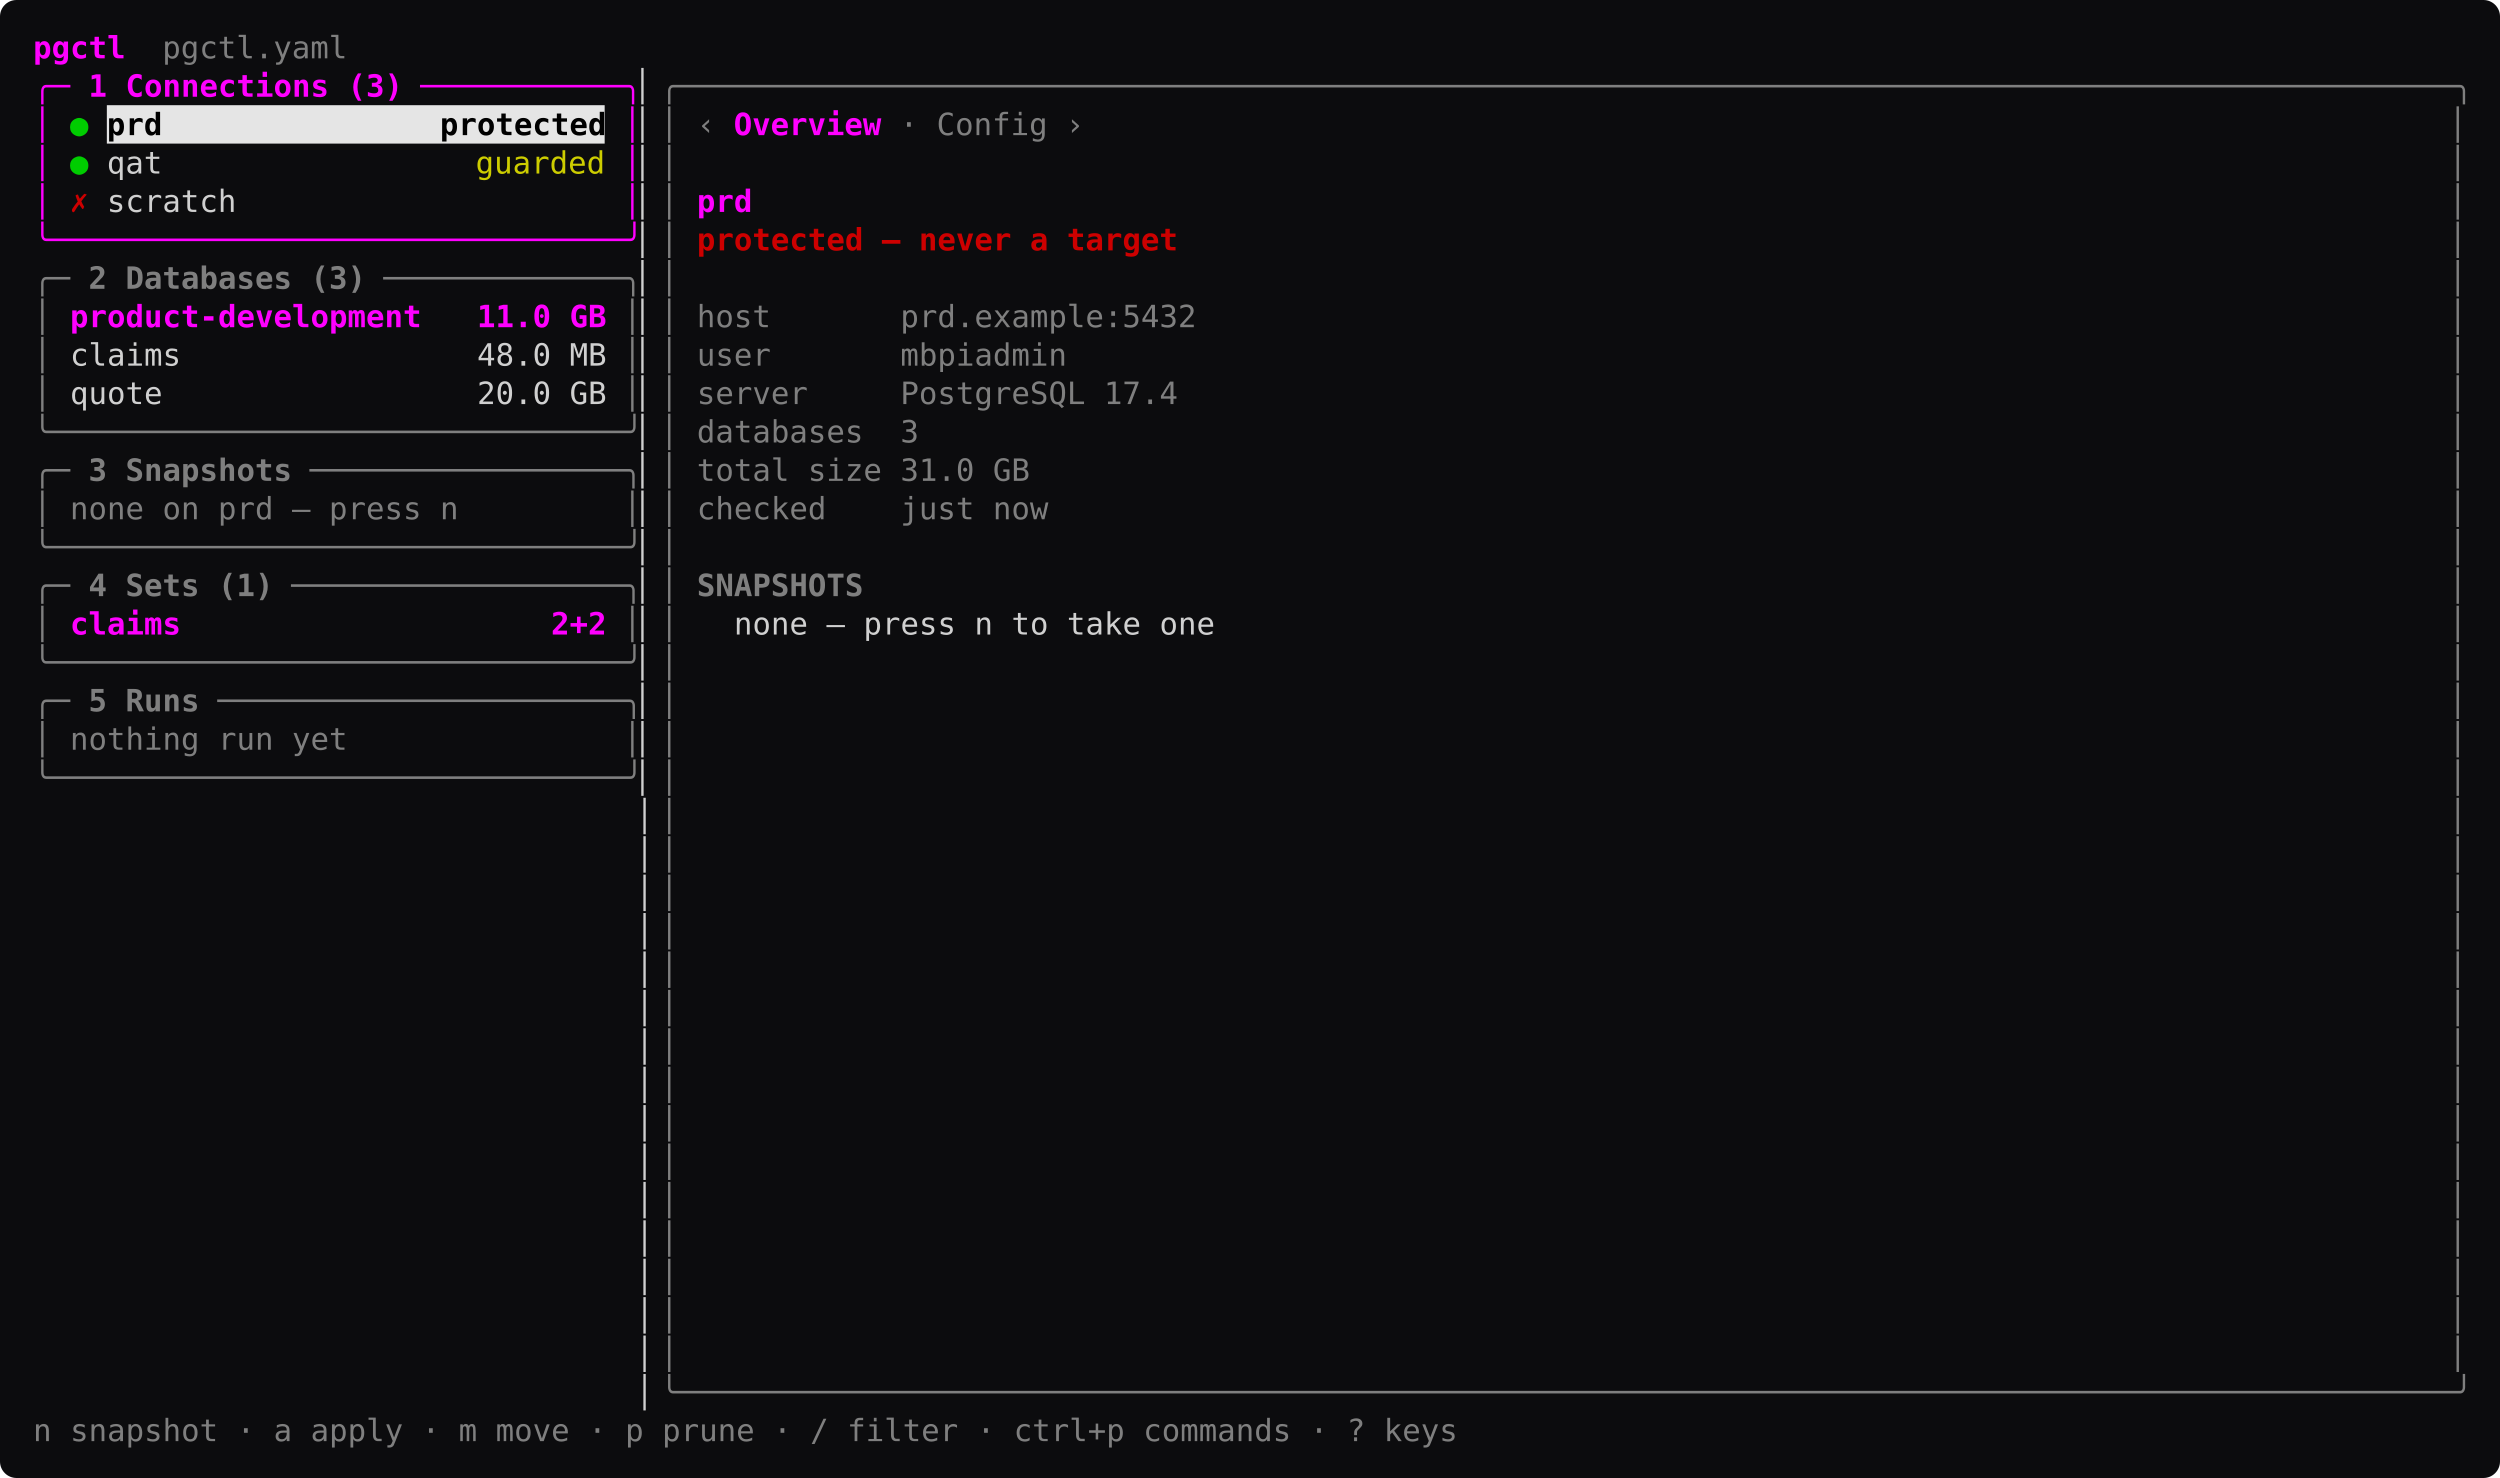
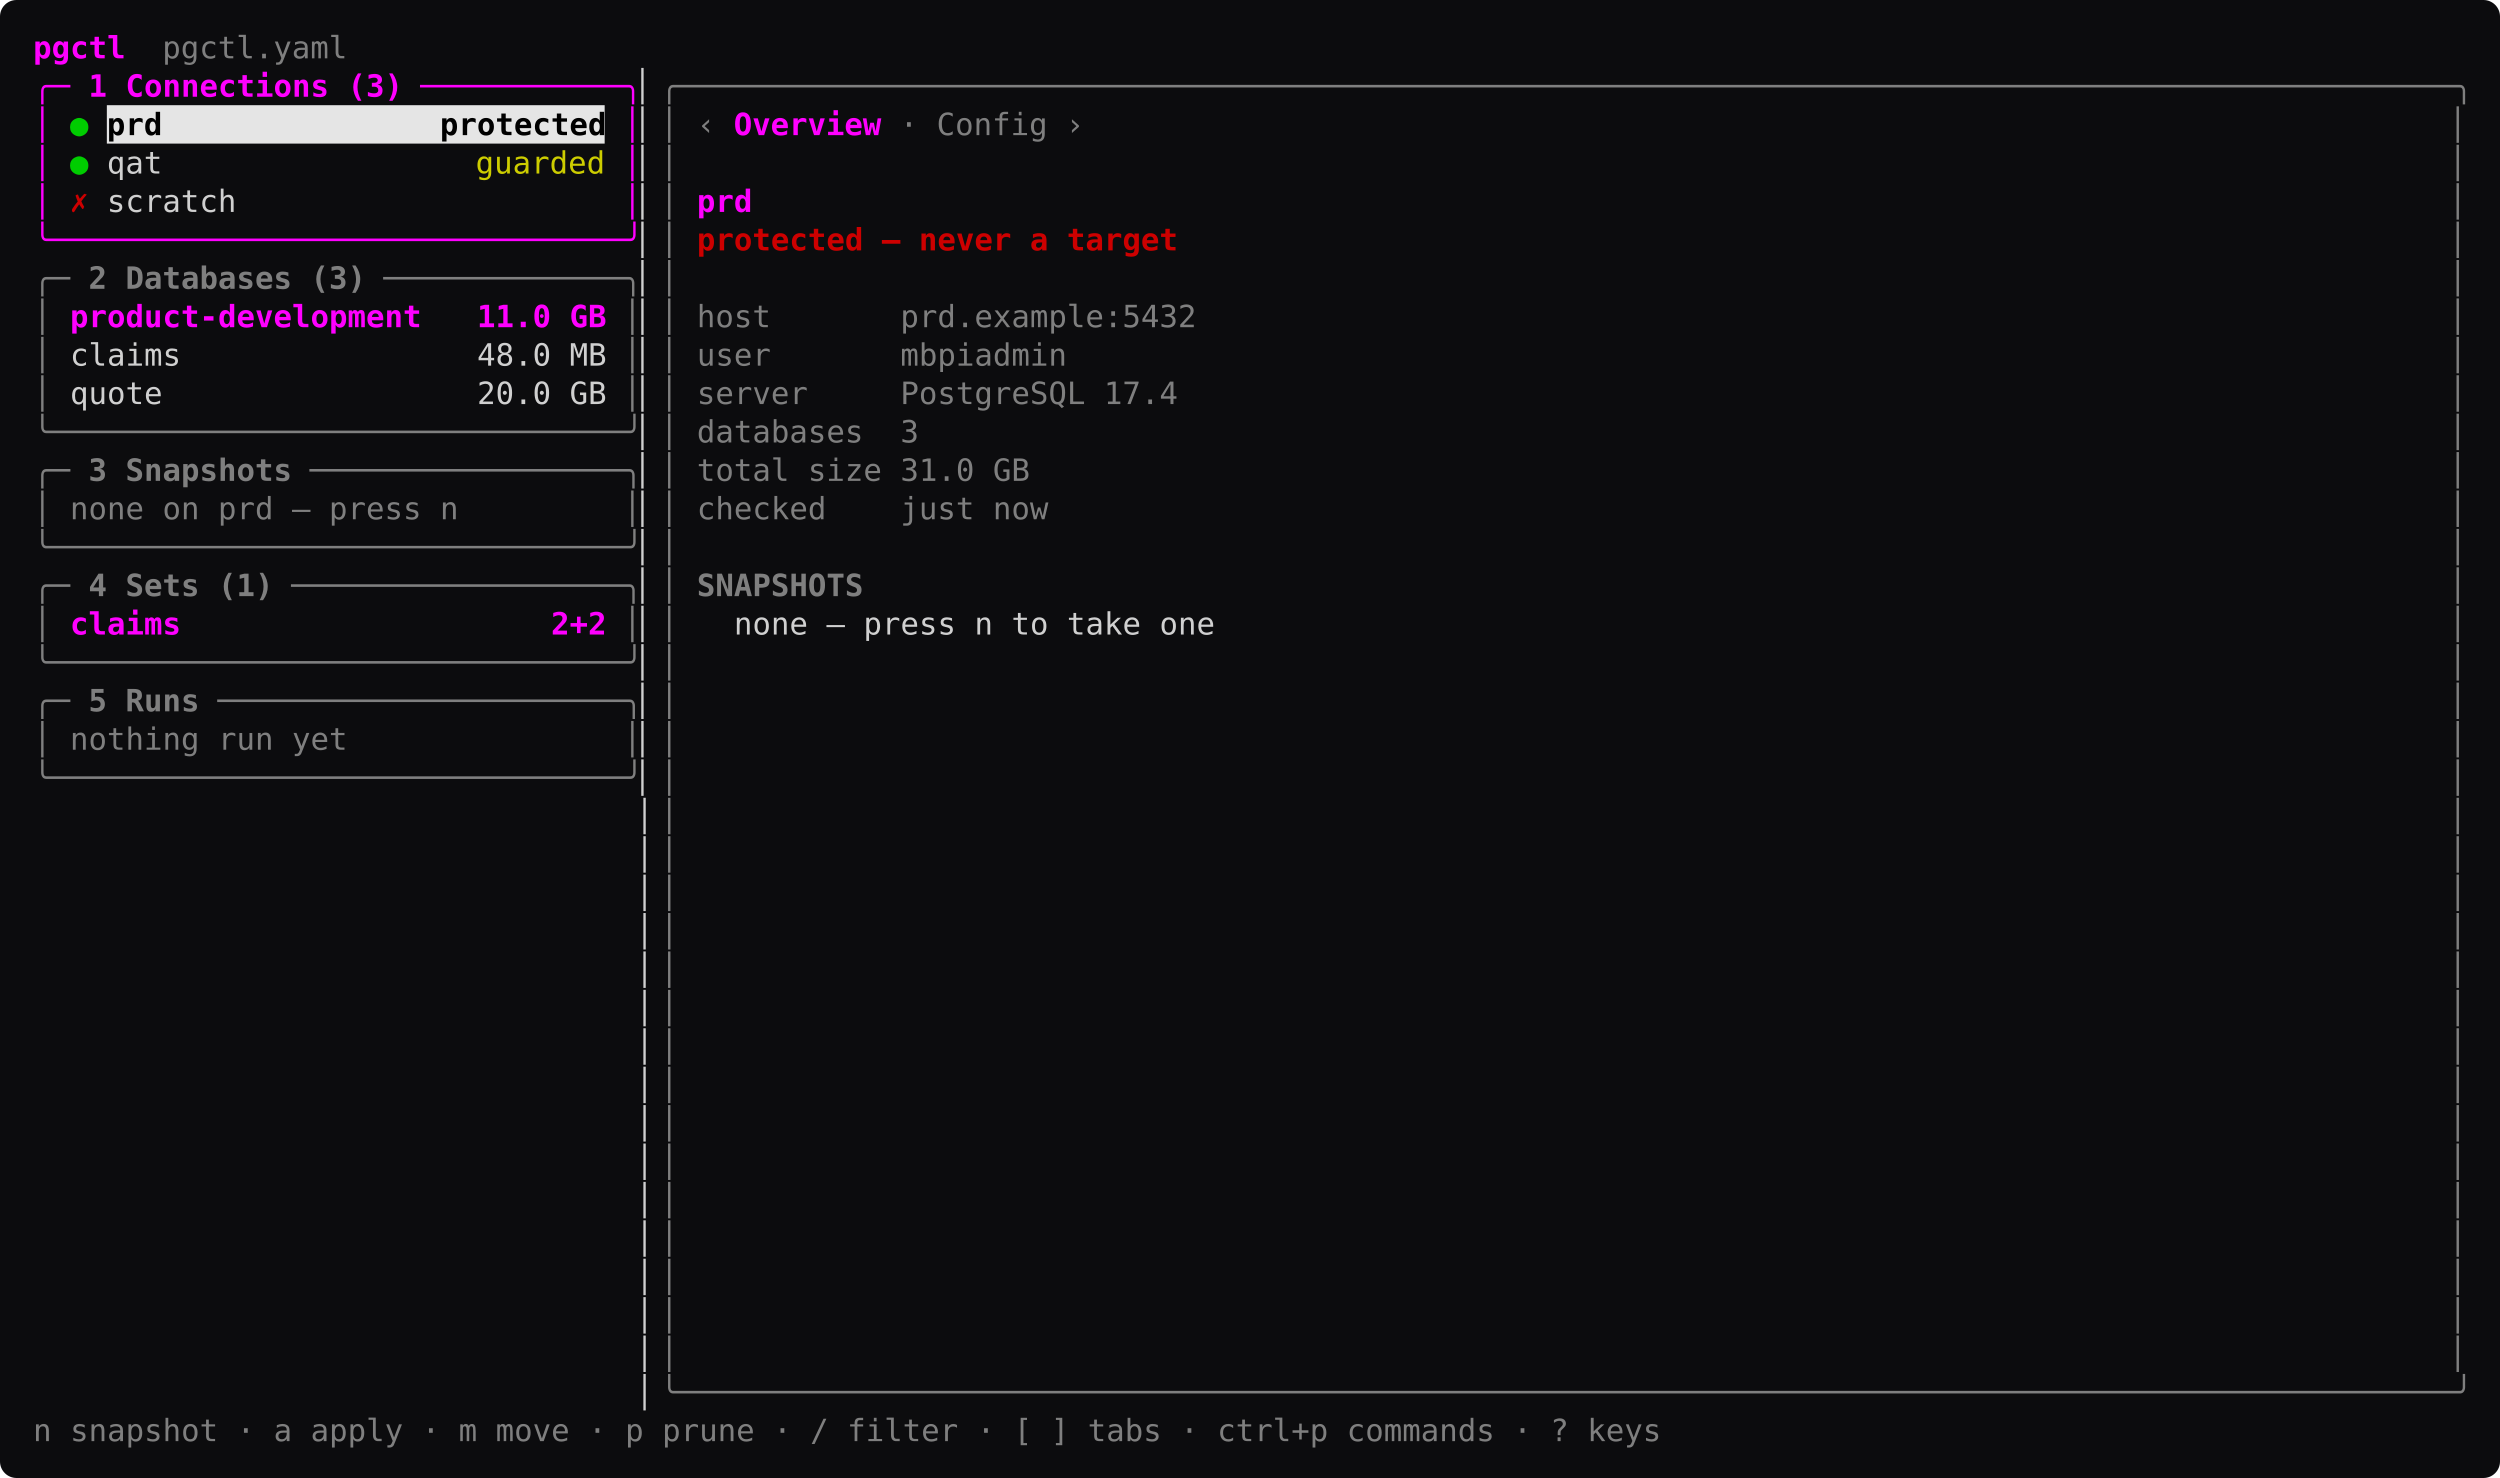
<svg xmlns="http://www.w3.org/2000/svg" width="1057.6" height="625.25" viewBox="0 0 1057.6 625.25" font-family="ui-monospace, 'SF Mono', SFMono-Regular, Menlo, Consolas, 'DejaVu Sans Mono', monospace" font-size="13" role="img">
  <rect width="1057.6" height="625.25" rx="7" fill="#0c0c0e" />
  <rect x="45.2" y="44.5" width="210.6" height="16.25" fill="#e5e5e5" />
  <text x="14" y="24.68" textLength="39" lengthAdjust="spacing" fill="#ff00ff" font-weight="600" xml:space="preserve">pgctl</text>
  <text x="53" y="24.68" textLength="93.6" lengthAdjust="spacing" fill="#7f7f7f" xml:space="preserve">  pgctl.yaml</text>
  <text x="14" y="40.92" textLength="15.6" lengthAdjust="spacing" fill="#ff00ff" xml:space="preserve">╭─</text>
  <text x="29.6" y="40.92" textLength="140.4" lengthAdjust="spacing" fill="#ff00ff" font-weight="600" xml:space="preserve"> 1 Connections (3)</text>
  <text x="177.8" y="40.92" textLength="93.6" lengthAdjust="spacing" fill="#ff00ff" xml:space="preserve">───────────╮</text>
  <text x="271.4" y="40.92" textLength="7.8" lengthAdjust="spacing" fill="#d0d0d0" xml:space="preserve">▏</text>
  <text x="279.2" y="40.92" textLength="764.4" lengthAdjust="spacing" fill="#7f7f7f" xml:space="preserve">╭────────────────────────────────────────────────────────────────────────────────────────────────╮</text>
  <text x="14" y="57.17" textLength="7.8" lengthAdjust="spacing" fill="#ff00ff" xml:space="preserve">│</text>
  <text x="29.6" y="57.17" textLength="7.8" lengthAdjust="spacing" fill="#00cd00" xml:space="preserve">●</text>
  <text x="45.2" y="57.17" textLength="210.6" lengthAdjust="spacing" fill="#000000" font-weight="600" xml:space="preserve">prd               protected</text>
  <text x="263.6" y="57.17" textLength="7.8" lengthAdjust="spacing" fill="#ff00ff" xml:space="preserve">│</text>
  <text x="271.4" y="57.17" textLength="7.8" lengthAdjust="spacing" fill="#d0d0d0" xml:space="preserve">▏</text>
  <text x="279.2" y="57.17" textLength="7.8" lengthAdjust="spacing" fill="#7f7f7f" xml:space="preserve">│</text>
  <text x="294.8" y="57.17" textLength="7.8" lengthAdjust="spacing" fill="#7f7f7f" xml:space="preserve">‹</text>
  <text x="310.4" y="57.17" textLength="7.8" lengthAdjust="spacing" fill="#ff00ff" font-weight="600" xml:space="preserve">O</text>
  <text x="318.2" y="57.17" textLength="7.8" lengthAdjust="spacing" fill="#ff00ff" font-weight="600" xml:space="preserve">v</text>
  <text x="326" y="57.17" textLength="7.8" lengthAdjust="spacing" fill="#ff00ff" font-weight="600" xml:space="preserve">e</text>
  <text x="333.8" y="57.17" textLength="7.8" lengthAdjust="spacing" fill="#ff00ff" font-weight="600" xml:space="preserve">r</text>
  <text x="341.6" y="57.17" textLength="7.8" lengthAdjust="spacing" fill="#ff00ff" font-weight="600" xml:space="preserve">v</text>
  <text x="349.4" y="57.17" textLength="7.8" lengthAdjust="spacing" fill="#ff00ff" font-weight="600" xml:space="preserve">i</text>
  <text x="357.2" y="57.17" textLength="7.8" lengthAdjust="spacing" fill="#ff00ff" font-weight="600" xml:space="preserve">e</text>
  <text x="365" y="57.17" textLength="7.8" lengthAdjust="spacing" fill="#ff00ff" font-weight="600" xml:space="preserve">w</text>
  <text x="380.6" y="57.17" textLength="7.8" lengthAdjust="spacing" fill="#7f7f7f" xml:space="preserve">·</text>
  <text x="388.4" y="57.17" textLength="54.6" lengthAdjust="spacing" fill="#7f7f7f" xml:space="preserve"> Config</text>
  <text x="450.8" y="57.17" textLength="7.8" lengthAdjust="spacing" fill="#7f7f7f" xml:space="preserve">›</text>
  <text x="1035.8" y="57.17" textLength="7.8" lengthAdjust="spacing" fill="#7f7f7f" xml:space="preserve">│</text>
  <text x="14" y="73.42" textLength="7.8" lengthAdjust="spacing" fill="#ff00ff" xml:space="preserve">│</text>
  <text x="29.6" y="73.42" textLength="7.8" lengthAdjust="spacing" fill="#00cd00" xml:space="preserve">●</text>
  <text x="45.2" y="73.42" textLength="23.4" lengthAdjust="spacing" fill="#d0d0d0" xml:space="preserve">qat</text>
  <text x="201.2" y="73.42" textLength="54.6" lengthAdjust="spacing" fill="#cdcd00" xml:space="preserve">guarded</text>
  <text x="263.6" y="73.42" textLength="7.8" lengthAdjust="spacing" fill="#ff00ff" xml:space="preserve">│</text>
  <text x="271.4" y="73.42" textLength="7.8" lengthAdjust="spacing" fill="#d0d0d0" xml:space="preserve">▏</text>
  <text x="279.2" y="73.42" textLength="7.8" lengthAdjust="spacing" fill="#7f7f7f" xml:space="preserve">│</text>
  <text x="1035.8" y="73.42" textLength="7.8" lengthAdjust="spacing" fill="#7f7f7f" xml:space="preserve">│</text>
  <text x="14" y="89.67" textLength="7.8" lengthAdjust="spacing" fill="#ff00ff" xml:space="preserve">│</text>
  <text x="29.6" y="89.67" textLength="7.8" lengthAdjust="spacing" fill="#cd0000" font-weight="600" xml:space="preserve">✗</text>
  <text x="45.2" y="89.67" textLength="54.6" lengthAdjust="spacing" fill="#d0d0d0" xml:space="preserve">scratch</text>
  <text x="263.6" y="89.67" textLength="7.8" lengthAdjust="spacing" fill="#ff00ff" xml:space="preserve">│</text>
  <text x="271.4" y="89.67" textLength="7.8" lengthAdjust="spacing" fill="#d0d0d0" xml:space="preserve">▏</text>
  <text x="279.2" y="89.67" textLength="7.8" lengthAdjust="spacing" fill="#7f7f7f" xml:space="preserve">│</text>
  <text x="294.8" y="89.67" textLength="23.4" lengthAdjust="spacing" fill="#ff00ff" font-weight="600" xml:space="preserve">prd</text>
  <text x="1035.8" y="89.67" textLength="7.8" lengthAdjust="spacing" fill="#7f7f7f" xml:space="preserve">│</text>
  <text x="14" y="105.92" textLength="257.4" lengthAdjust="spacing" fill="#ff00ff" xml:space="preserve">╰───────────────────────────────╯</text>
  <text x="271.4" y="105.92" textLength="7.8" lengthAdjust="spacing" fill="#d0d0d0" xml:space="preserve">▏</text>
  <text x="279.2" y="105.92" textLength="7.8" lengthAdjust="spacing" fill="#7f7f7f" xml:space="preserve">│</text>
  <text x="294.8" y="105.92" textLength="202.8" lengthAdjust="spacing" fill="#cd0000" font-weight="600" xml:space="preserve">protected — never a target</text>
  <text x="1035.8" y="105.92" textLength="7.8" lengthAdjust="spacing" fill="#7f7f7f" xml:space="preserve">│</text>
  <text x="14" y="122.17" textLength="15.6" lengthAdjust="spacing" fill="#7f7f7f" xml:space="preserve">╭─</text>
  <text x="29.6" y="122.17" textLength="124.8" lengthAdjust="spacing" fill="#7f7f7f" font-weight="600" xml:space="preserve"> 2 Databases (3)</text>
  <text x="162.2" y="122.17" textLength="109.2" lengthAdjust="spacing" fill="#7f7f7f" xml:space="preserve">─────────────╮</text>
  <text x="271.4" y="122.17" textLength="7.8" lengthAdjust="spacing" fill="#d0d0d0" xml:space="preserve">▏</text>
  <text x="279.2" y="122.17" textLength="7.8" lengthAdjust="spacing" fill="#7f7f7f" xml:space="preserve">│</text>
  <text x="1035.8" y="122.17" textLength="7.8" lengthAdjust="spacing" fill="#7f7f7f" xml:space="preserve">│</text>
  <text x="14" y="138.43" textLength="7.8" lengthAdjust="spacing" fill="#7f7f7f" xml:space="preserve">│</text>
  <text x="29.6" y="138.43" textLength="226.2" lengthAdjust="spacing" fill="#ff00ff" font-weight="600" xml:space="preserve">product-development   11.0 GB</text>
  <text x="263.6" y="138.43" textLength="7.8" lengthAdjust="spacing" fill="#7f7f7f" xml:space="preserve">│</text>
  <text x="271.4" y="138.43" textLength="7.8" lengthAdjust="spacing" fill="#d0d0d0" xml:space="preserve">▏</text>
  <text x="279.2" y="138.43" textLength="7.8" lengthAdjust="spacing" fill="#7f7f7f" xml:space="preserve">│</text>
  <text x="294.8" y="138.43" textLength="210.6" lengthAdjust="spacing" fill="#7f7f7f" xml:space="preserve">host       prd.example:5432</text>
  <text x="1035.8" y="138.43" textLength="7.8" lengthAdjust="spacing" fill="#7f7f7f" xml:space="preserve">│</text>
  <text x="14" y="154.68" textLength="7.8" lengthAdjust="spacing" fill="#7f7f7f" xml:space="preserve">│</text>
  <text x="21.8" y="154.68" textLength="234" lengthAdjust="spacing" fill="#d0d0d0" xml:space="preserve"> claims                48.0 MB</text>
  <text x="263.6" y="154.68" textLength="7.8" lengthAdjust="spacing" fill="#7f7f7f" xml:space="preserve">│</text>
  <text x="271.4" y="154.68" textLength="7.8" lengthAdjust="spacing" fill="#d0d0d0" xml:space="preserve">▏</text>
  <text x="279.2" y="154.68" textLength="7.8" lengthAdjust="spacing" fill="#7f7f7f" xml:space="preserve">│</text>
  <text x="294.8" y="154.68" textLength="156" lengthAdjust="spacing" fill="#7f7f7f" xml:space="preserve">user       mbpiadmin</text>
  <text x="1035.8" y="154.68" textLength="7.8" lengthAdjust="spacing" fill="#7f7f7f" xml:space="preserve">│</text>
  <text x="14" y="170.93" textLength="7.8" lengthAdjust="spacing" fill="#7f7f7f" xml:space="preserve">│</text>
  <text x="21.8" y="170.93" textLength="234" lengthAdjust="spacing" fill="#d0d0d0" xml:space="preserve"> quote                 20.0 GB</text>
  <text x="263.6" y="170.93" textLength="7.8" lengthAdjust="spacing" fill="#7f7f7f" xml:space="preserve">│</text>
  <text x="271.4" y="170.93" textLength="7.8" lengthAdjust="spacing" fill="#d0d0d0" xml:space="preserve">▏</text>
  <text x="279.2" y="170.93" textLength="7.8" lengthAdjust="spacing" fill="#7f7f7f" xml:space="preserve">│</text>
  <text x="294.8" y="170.93" textLength="202.8" lengthAdjust="spacing" fill="#7f7f7f" xml:space="preserve">server     PostgreSQL 17.4</text>
  <text x="1035.8" y="170.93" textLength="7.8" lengthAdjust="spacing" fill="#7f7f7f" xml:space="preserve">│</text>
  <text x="14" y="187.18" textLength="257.4" lengthAdjust="spacing" fill="#7f7f7f" xml:space="preserve">╰───────────────────────────────╯</text>
  <text x="271.4" y="187.18" textLength="7.8" lengthAdjust="spacing" fill="#d0d0d0" xml:space="preserve">▏</text>
  <text x="279.2" y="187.18" textLength="7.8" lengthAdjust="spacing" fill="#7f7f7f" xml:space="preserve">│</text>
  <text x="294.8" y="187.18" textLength="93.6" lengthAdjust="spacing" fill="#7f7f7f" xml:space="preserve">databases  3</text>
  <text x="1035.8" y="187.18" textLength="7.8" lengthAdjust="spacing" fill="#7f7f7f" xml:space="preserve">│</text>
  <text x="14" y="203.43" textLength="15.6" lengthAdjust="spacing" fill="#7f7f7f" xml:space="preserve">╭─</text>
  <text x="29.6" y="203.43" textLength="93.6" lengthAdjust="spacing" fill="#7f7f7f" font-weight="600" xml:space="preserve"> 3 Snapshots</text>
  <text x="131" y="203.43" textLength="140.4" lengthAdjust="spacing" fill="#7f7f7f" xml:space="preserve">─────────────────╮</text>
  <text x="271.4" y="203.43" textLength="7.8" lengthAdjust="spacing" fill="#d0d0d0" xml:space="preserve">▏</text>
  <text x="279.2" y="203.43" textLength="7.8" lengthAdjust="spacing" fill="#7f7f7f" xml:space="preserve">│</text>
  <text x="294.8" y="203.43" textLength="140.4" lengthAdjust="spacing" fill="#7f7f7f" xml:space="preserve">total size 31.0 GB</text>
  <text x="1035.8" y="203.43" textLength="7.8" lengthAdjust="spacing" fill="#7f7f7f" xml:space="preserve">│</text>
  <text x="14" y="219.68" textLength="7.8" lengthAdjust="spacing" fill="#7f7f7f" xml:space="preserve">│</text>
  <text x="29.6" y="219.68" textLength="163.8" lengthAdjust="spacing" fill="#7f7f7f" xml:space="preserve">none on prd — press n</text>
  <text x="263.6" y="219.68" textLength="7.8" lengthAdjust="spacing" fill="#7f7f7f" xml:space="preserve">│</text>
  <text x="271.4" y="219.68" textLength="7.8" lengthAdjust="spacing" fill="#d0d0d0" xml:space="preserve">▏</text>
  <text x="279.2" y="219.68" textLength="7.8" lengthAdjust="spacing" fill="#7f7f7f" xml:space="preserve">│</text>
  <text x="294.8" y="219.68" textLength="148.2" lengthAdjust="spacing" fill="#7f7f7f" xml:space="preserve">checked    just now</text>
  <text x="1035.8" y="219.68" textLength="7.8" lengthAdjust="spacing" fill="#7f7f7f" xml:space="preserve">│</text>
  <text x="14" y="235.93" textLength="257.4" lengthAdjust="spacing" fill="#7f7f7f" xml:space="preserve">╰───────────────────────────────╯</text>
  <text x="271.4" y="235.93" textLength="7.8" lengthAdjust="spacing" fill="#d0d0d0" xml:space="preserve">▏</text>
  <text x="279.2" y="235.93" textLength="7.8" lengthAdjust="spacing" fill="#7f7f7f" xml:space="preserve">│</text>
  <text x="1035.8" y="235.93" textLength="7.8" lengthAdjust="spacing" fill="#7f7f7f" xml:space="preserve">│</text>
  <text x="14" y="252.18" textLength="15.6" lengthAdjust="spacing" fill="#7f7f7f" xml:space="preserve">╭─</text>
  <text x="29.6" y="252.18" textLength="85.8" lengthAdjust="spacing" fill="#7f7f7f" font-weight="600" xml:space="preserve"> 4 Sets (1)</text>
  <text x="123.2" y="252.18" textLength="148.2" lengthAdjust="spacing" fill="#7f7f7f" xml:space="preserve">──────────────────╮</text>
  <text x="271.4" y="252.18" textLength="7.8" lengthAdjust="spacing" fill="#d0d0d0" xml:space="preserve">▏</text>
  <text x="279.2" y="252.18" textLength="7.8" lengthAdjust="spacing" fill="#7f7f7f" xml:space="preserve">│</text>
  <text x="294.8" y="252.18" textLength="70.2" lengthAdjust="spacing" fill="#7f7f7f" font-weight="600" xml:space="preserve">SNAPSHOTS</text>
  <text x="1035.8" y="252.18" textLength="7.8" lengthAdjust="spacing" fill="#7f7f7f" xml:space="preserve">│</text>
  <text x="14" y="268.43" textLength="7.8" lengthAdjust="spacing" fill="#7f7f7f" xml:space="preserve">│</text>
  <text x="29.6" y="268.43" textLength="226.2" lengthAdjust="spacing" fill="#ff00ff" font-weight="600" xml:space="preserve">claims                    2+2</text>
  <text x="263.6" y="268.43" textLength="7.8" lengthAdjust="spacing" fill="#7f7f7f" xml:space="preserve">│</text>
  <text x="271.4" y="268.43" textLength="7.8" lengthAdjust="spacing" fill="#d0d0d0" xml:space="preserve">▏</text>
  <text x="279.2" y="268.43" textLength="7.8" lengthAdjust="spacing" fill="#7f7f7f" xml:space="preserve">│</text>
  <text x="287" y="268.43" textLength="226.2" lengthAdjust="spacing" fill="#d0d0d0" xml:space="preserve">   none — press n to take one</text>
  <text x="1035.8" y="268.43" textLength="7.8" lengthAdjust="spacing" fill="#7f7f7f" xml:space="preserve">│</text>
  <text x="14" y="284.68" textLength="257.4" lengthAdjust="spacing" fill="#7f7f7f" xml:space="preserve">╰───────────────────────────────╯</text>
  <text x="271.4" y="284.68" textLength="7.8" lengthAdjust="spacing" fill="#d0d0d0" xml:space="preserve">▏</text>
  <text x="279.2" y="284.68" textLength="7.8" lengthAdjust="spacing" fill="#7f7f7f" xml:space="preserve">│</text>
  <text x="1035.8" y="284.68" textLength="7.8" lengthAdjust="spacing" fill="#7f7f7f" xml:space="preserve">│</text>
  <text x="14" y="300.93" textLength="15.6" lengthAdjust="spacing" fill="#7f7f7f" xml:space="preserve">╭─</text>
  <text x="29.6" y="300.93" textLength="54.6" lengthAdjust="spacing" fill="#7f7f7f" font-weight="600" xml:space="preserve"> 5 Runs</text>
  <text x="92" y="300.93" textLength="179.4" lengthAdjust="spacing" fill="#7f7f7f" xml:space="preserve">──────────────────────╮</text>
  <text x="271.4" y="300.93" textLength="7.8" lengthAdjust="spacing" fill="#d0d0d0" xml:space="preserve">▏</text>
  <text x="279.2" y="300.93" textLength="7.8" lengthAdjust="spacing" fill="#7f7f7f" xml:space="preserve">│</text>
  <text x="1035.8" y="300.93" textLength="7.8" lengthAdjust="spacing" fill="#7f7f7f" xml:space="preserve">│</text>
  <text x="14" y="317.18" textLength="7.8" lengthAdjust="spacing" fill="#7f7f7f" xml:space="preserve">│</text>
  <text x="29.6" y="317.18" textLength="117" lengthAdjust="spacing" fill="#7f7f7f" xml:space="preserve">nothing run yet</text>
  <text x="263.6" y="317.18" textLength="7.8" lengthAdjust="spacing" fill="#7f7f7f" xml:space="preserve">│</text>
  <text x="271.4" y="317.18" textLength="7.8" lengthAdjust="spacing" fill="#d0d0d0" xml:space="preserve">▏</text>
  <text x="279.2" y="317.18" textLength="7.8" lengthAdjust="spacing" fill="#7f7f7f" xml:space="preserve">│</text>
  <text x="1035.8" y="317.18" textLength="7.8" lengthAdjust="spacing" fill="#7f7f7f" xml:space="preserve">│</text>
  <text x="14" y="333.43" textLength="257.4" lengthAdjust="spacing" fill="#7f7f7f" xml:space="preserve">╰───────────────────────────────╯</text>
  <text x="271.4" y="333.43" textLength="7.8" lengthAdjust="spacing" fill="#d0d0d0" xml:space="preserve">▏</text>
  <text x="279.2" y="333.43" textLength="7.8" lengthAdjust="spacing" fill="#7f7f7f" xml:space="preserve">│</text>
  <text x="1035.8" y="333.43" textLength="7.8" lengthAdjust="spacing" fill="#7f7f7f" xml:space="preserve">│</text>
  <text x="14" y="349.68" textLength="265.2" lengthAdjust="spacing" fill="#d0d0d0" xml:space="preserve">                                 ▏</text>
  <text x="279.2" y="349.68" textLength="7.8" lengthAdjust="spacing" fill="#7f7f7f" xml:space="preserve">│</text>
  <text x="1035.8" y="349.68" textLength="7.8" lengthAdjust="spacing" fill="#7f7f7f" xml:space="preserve">│</text>
  <text x="14" y="365.93" textLength="265.2" lengthAdjust="spacing" fill="#d0d0d0" xml:space="preserve">                                 ▏</text>
  <text x="279.2" y="365.93" textLength="7.8" lengthAdjust="spacing" fill="#7f7f7f" xml:space="preserve">│</text>
  <text x="1035.8" y="365.93" textLength="7.8" lengthAdjust="spacing" fill="#7f7f7f" xml:space="preserve">│</text>
  <text x="14" y="382.18" textLength="265.2" lengthAdjust="spacing" fill="#d0d0d0" xml:space="preserve">                                 ▏</text>
  <text x="279.2" y="382.18" textLength="7.8" lengthAdjust="spacing" fill="#7f7f7f" xml:space="preserve">│</text>
  <text x="1035.8" y="382.18" textLength="7.8" lengthAdjust="spacing" fill="#7f7f7f" xml:space="preserve">│</text>
  <text x="14" y="398.43" textLength="265.2" lengthAdjust="spacing" fill="#d0d0d0" xml:space="preserve">                                 ▏</text>
  <text x="279.2" y="398.43" textLength="7.8" lengthAdjust="spacing" fill="#7f7f7f" xml:space="preserve">│</text>
  <text x="1035.8" y="398.43" textLength="7.8" lengthAdjust="spacing" fill="#7f7f7f" xml:space="preserve">│</text>
  <text x="14" y="414.68" textLength="265.2" lengthAdjust="spacing" fill="#d0d0d0" xml:space="preserve">                                 ▏</text>
  <text x="279.2" y="414.68" textLength="7.8" lengthAdjust="spacing" fill="#7f7f7f" xml:space="preserve">│</text>
  <text x="1035.8" y="414.68" textLength="7.8" lengthAdjust="spacing" fill="#7f7f7f" xml:space="preserve">│</text>
  <text x="14" y="430.93" textLength="265.2" lengthAdjust="spacing" fill="#d0d0d0" xml:space="preserve">                                 ▏</text>
  <text x="279.2" y="430.93" textLength="7.8" lengthAdjust="spacing" fill="#7f7f7f" xml:space="preserve">│</text>
  <text x="1035.8" y="430.93" textLength="7.8" lengthAdjust="spacing" fill="#7f7f7f" xml:space="preserve">│</text>
  <text x="14" y="447.18" textLength="265.2" lengthAdjust="spacing" fill="#d0d0d0" xml:space="preserve">                                 ▏</text>
  <text x="279.2" y="447.18" textLength="7.8" lengthAdjust="spacing" fill="#7f7f7f" xml:space="preserve">│</text>
  <text x="1035.8" y="447.18" textLength="7.8" lengthAdjust="spacing" fill="#7f7f7f" xml:space="preserve">│</text>
  <text x="14" y="463.43" textLength="265.2" lengthAdjust="spacing" fill="#d0d0d0" xml:space="preserve">                                 ▏</text>
  <text x="279.2" y="463.43" textLength="7.8" lengthAdjust="spacing" fill="#7f7f7f" xml:space="preserve">│</text>
  <text x="1035.8" y="463.43" textLength="7.8" lengthAdjust="spacing" fill="#7f7f7f" xml:space="preserve">│</text>
  <text x="14" y="479.68" textLength="265.2" lengthAdjust="spacing" fill="#d0d0d0" xml:space="preserve">                                 ▏</text>
  <text x="279.2" y="479.68" textLength="7.8" lengthAdjust="spacing" fill="#7f7f7f" xml:space="preserve">│</text>
  <text x="1035.8" y="479.68" textLength="7.8" lengthAdjust="spacing" fill="#7f7f7f" xml:space="preserve">│</text>
  <text x="14" y="495.93" textLength="265.2" lengthAdjust="spacing" fill="#d0d0d0" xml:space="preserve">                                 ▏</text>
  <text x="279.2" y="495.93" textLength="7.8" lengthAdjust="spacing" fill="#7f7f7f" xml:space="preserve">│</text>
  <text x="1035.8" y="495.93" textLength="7.8" lengthAdjust="spacing" fill="#7f7f7f" xml:space="preserve">│</text>
  <text x="14" y="512.17" textLength="265.2" lengthAdjust="spacing" fill="#d0d0d0" xml:space="preserve">                                 ▏</text>
  <text x="279.2" y="512.17" textLength="7.8" lengthAdjust="spacing" fill="#7f7f7f" xml:space="preserve">│</text>
  <text x="1035.8" y="512.17" textLength="7.8" lengthAdjust="spacing" fill="#7f7f7f" xml:space="preserve">│</text>
  <text x="14" y="528.42" textLength="265.2" lengthAdjust="spacing" fill="#d0d0d0" xml:space="preserve">                                 ▏</text>
  <text x="279.2" y="528.42" textLength="7.8" lengthAdjust="spacing" fill="#7f7f7f" xml:space="preserve">│</text>
  <text x="1035.8" y="528.42" textLength="7.8" lengthAdjust="spacing" fill="#7f7f7f" xml:space="preserve">│</text>
  <text x="14" y="544.67" textLength="265.2" lengthAdjust="spacing" fill="#d0d0d0" xml:space="preserve">                                 ▏</text>
  <text x="279.2" y="544.67" textLength="7.8" lengthAdjust="spacing" fill="#7f7f7f" xml:space="preserve">│</text>
  <text x="1035.8" y="544.67" textLength="7.8" lengthAdjust="spacing" fill="#7f7f7f" xml:space="preserve">│</text>
  <text x="14" y="560.92" textLength="265.2" lengthAdjust="spacing" fill="#d0d0d0" xml:space="preserve">                                 ▏</text>
  <text x="279.2" y="560.92" textLength="7.8" lengthAdjust="spacing" fill="#7f7f7f" xml:space="preserve">│</text>
  <text x="1035.8" y="560.92" textLength="7.8" lengthAdjust="spacing" fill="#7f7f7f" xml:space="preserve">│</text>
  <text x="14" y="577.17" textLength="265.2" lengthAdjust="spacing" fill="#d0d0d0" xml:space="preserve">                                 ▏</text>
  <text x="279.2" y="577.17" textLength="7.8" lengthAdjust="spacing" fill="#7f7f7f" xml:space="preserve">│</text>
  <text x="1035.8" y="577.17" textLength="7.8" lengthAdjust="spacing" fill="#7f7f7f" xml:space="preserve">│</text>
  <text x="14" y="593.42" textLength="265.2" lengthAdjust="spacing" fill="#d0d0d0" xml:space="preserve">                                 ▏</text>
  <text x="279.2" y="593.42" textLength="764.4" lengthAdjust="spacing" fill="#7f7f7f" xml:space="preserve">╰────────────────────────────────────────────────────────────────────────────────────────────────╯</text>
-   <text x="14" y="609.67" textLength="600.6" lengthAdjust="spacing" fill="#7f7f7f" xml:space="preserve">n snapshot · a apply · m move · p prune · / filter · ctrl+p commands · ? keys</text>
+   <text x="14" y="609.67" textLength="686.4" lengthAdjust="spacing" fill="#7f7f7f" xml:space="preserve">n snapshot · a apply · m move · p prune · / filter · [ ] tabs · ctrl+p commands · ? keys</text>
</svg>
